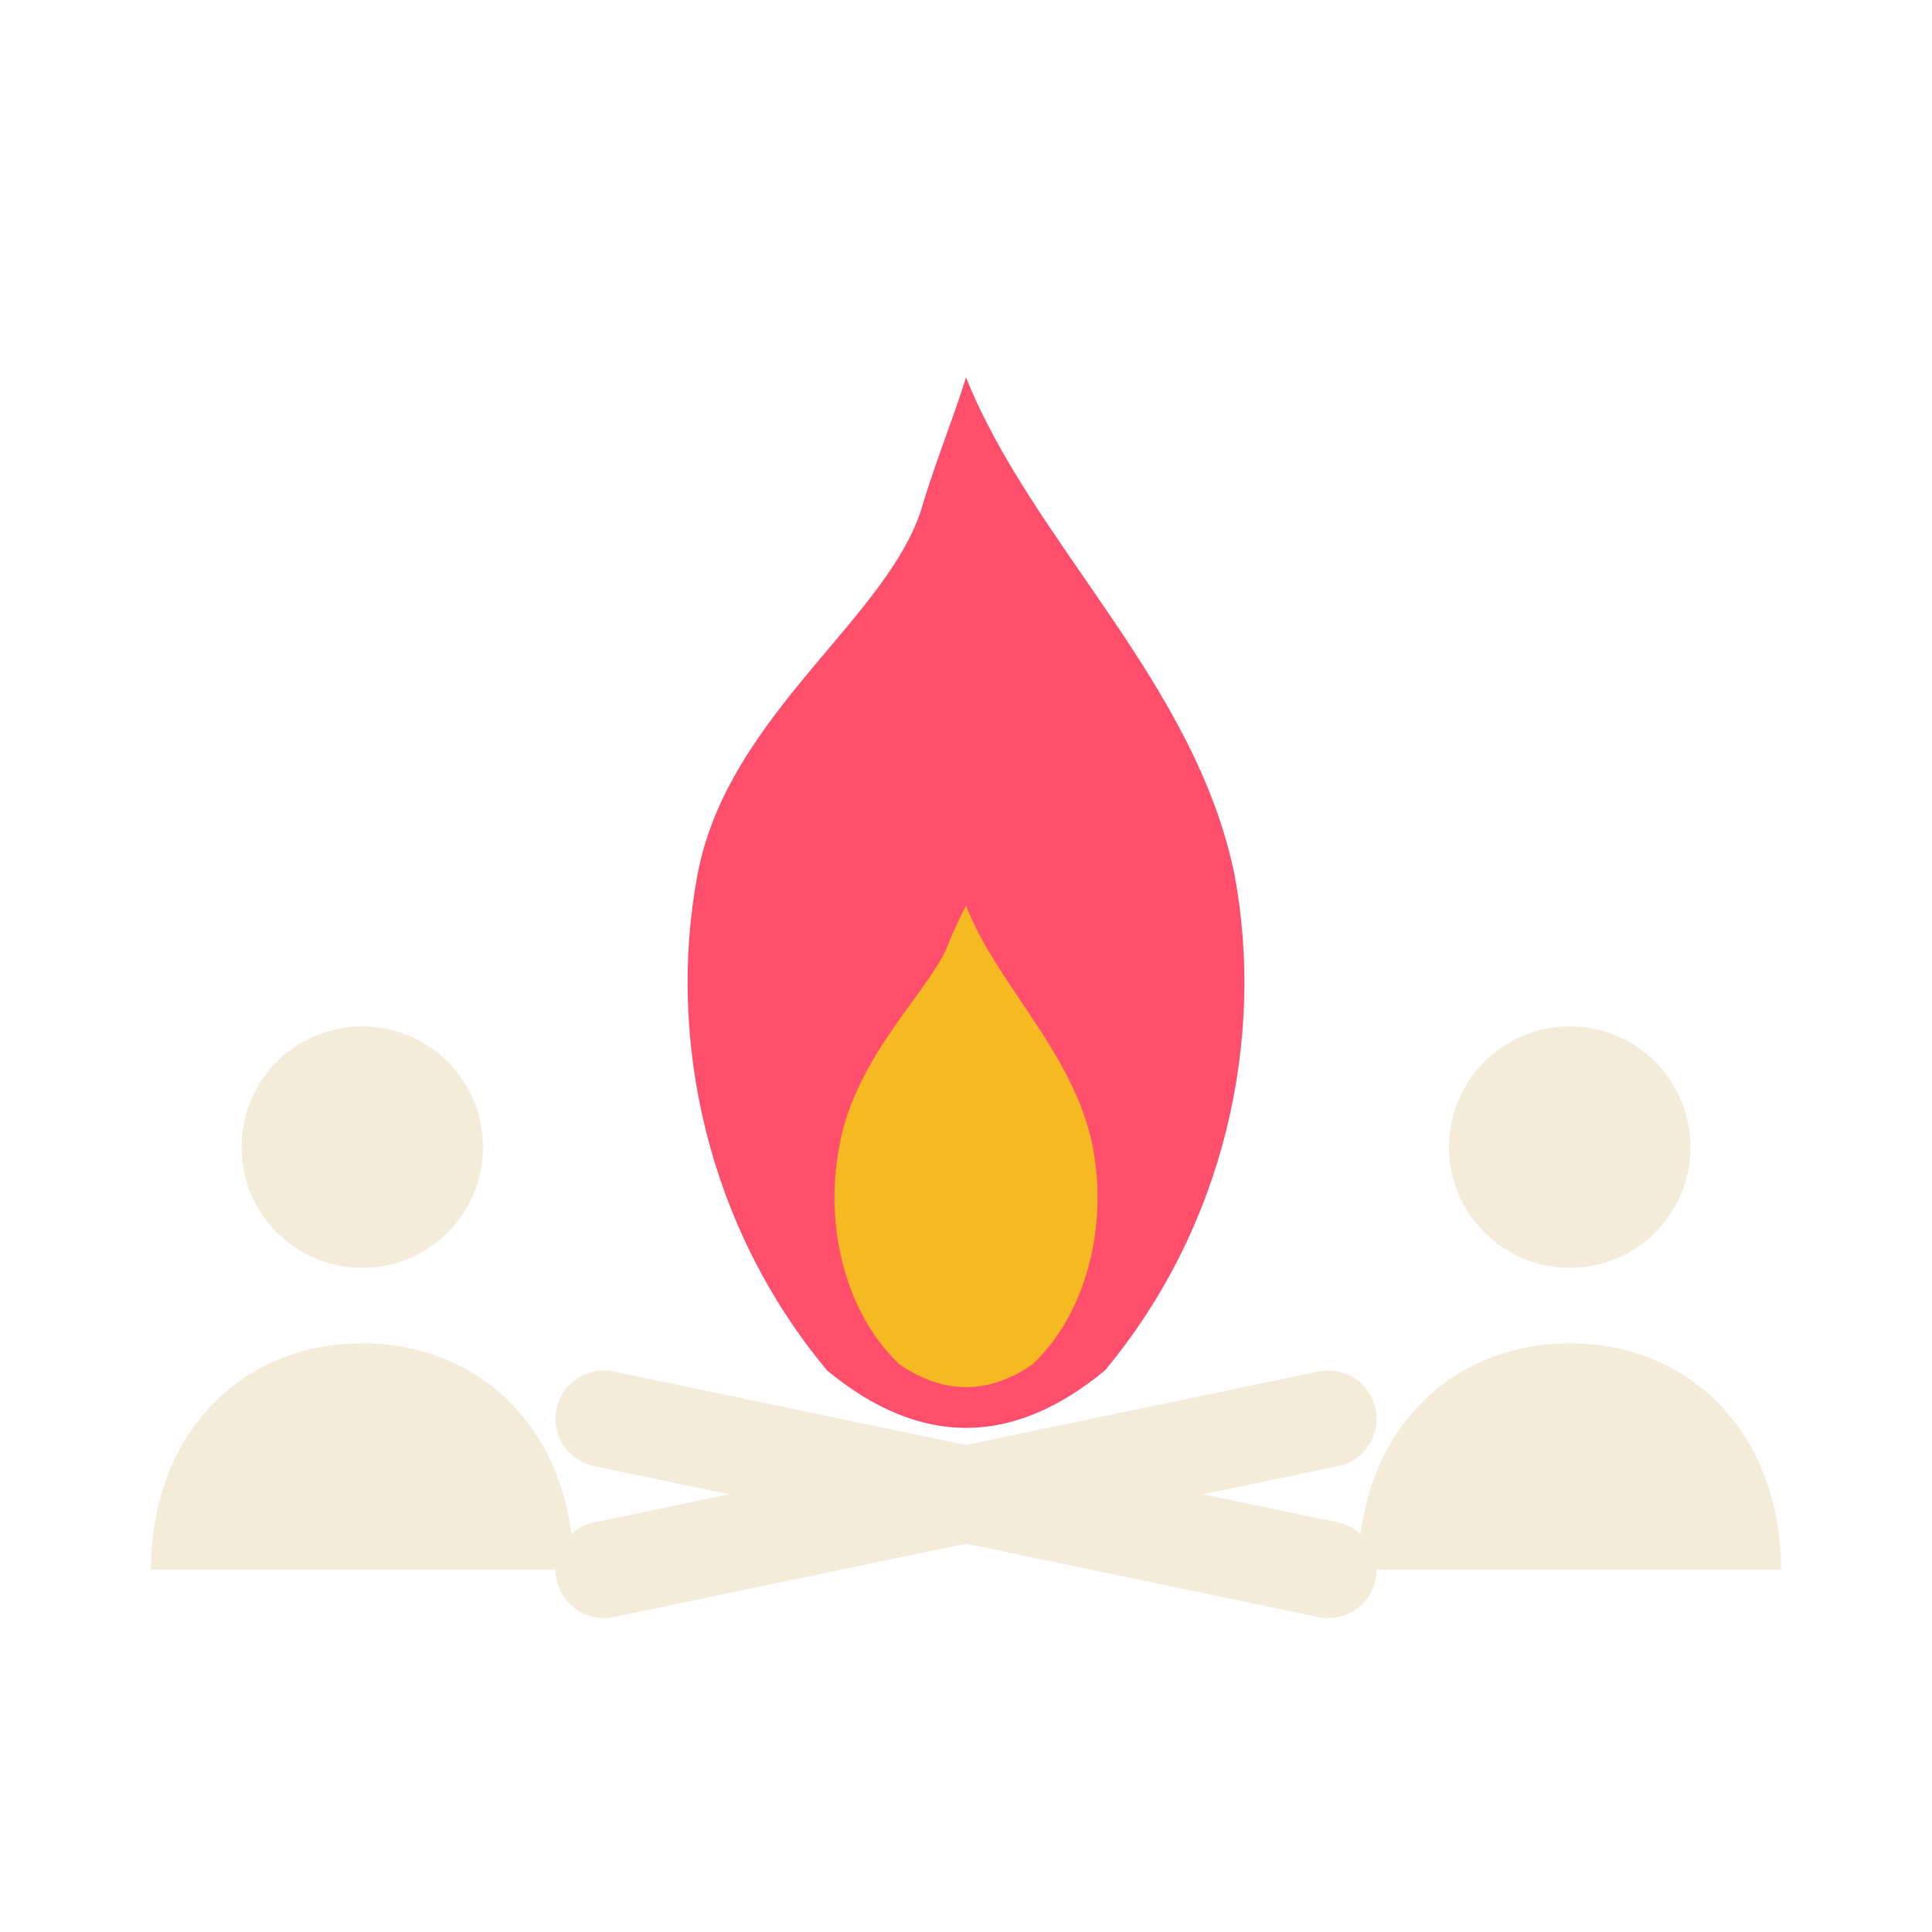
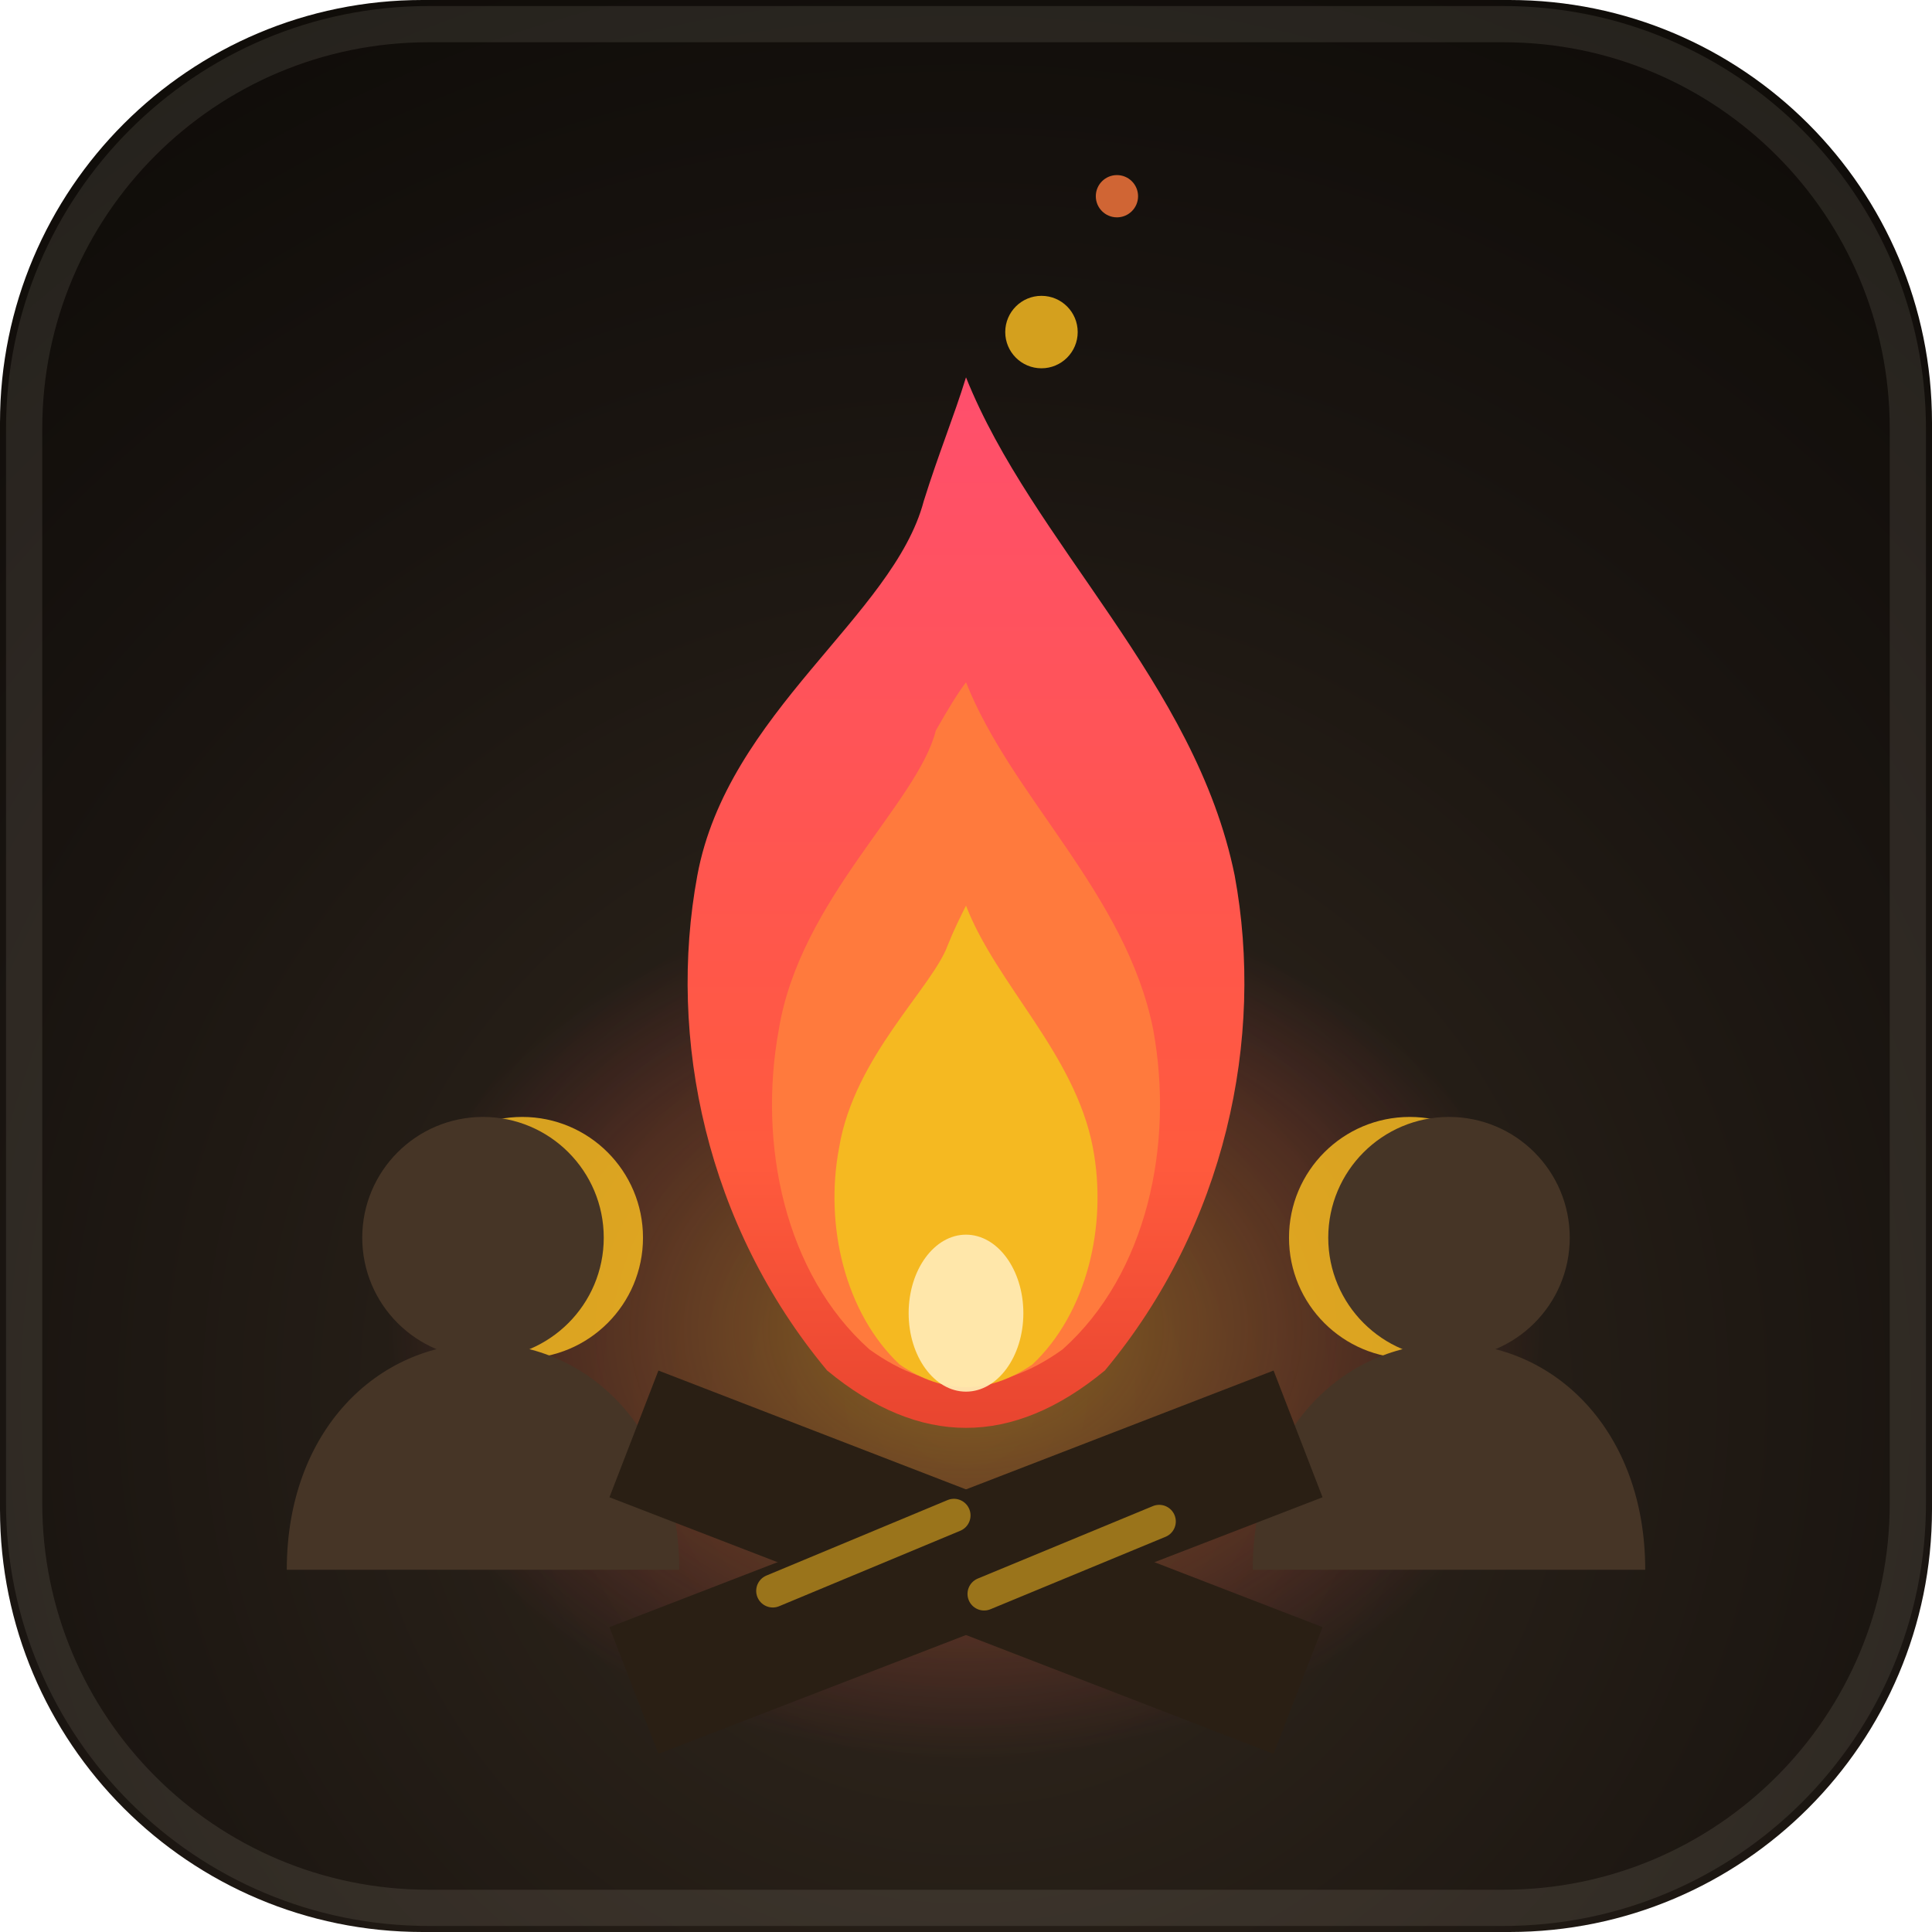
- <svg xmlns="http://www.w3.org/2000/svg" viewBox="0 0 64 64" fill="none" aria-label="Folklore">
-   <path d="M32 12.5 C34.2 18 39.6 22.6 40.9 29 C41.9 34.4 40.6 40.6 36.6 45.4 Q32 49.2 27.4 45.4 C23.4 40.6 22.1 34.4 23.1 29 C24.1 23.6 29.6 20.4 30.6 16.6 C31.1 15 31.6 13.8 32 12.5 Z" fill="#ff4f6d" />
-   <path d="M32 30 C33 32.6 35.6 34.9 36.2 38 C36.7 40.6 36 43.5 34.2 45.2 Q32 46.7 29.8 45.2 C28 43.5 27.3 40.6 27.8 38 C28.3 35 30.9 32.7 31.4 31.3 C31.6 30.8 31.8 30.4 32 30 Z" fill="#f5b921" />
-   <g stroke="#f4ecd8" stroke-width="3.2" stroke-linecap="round">
-     <path d="M20 52 L44 47" />
-     <path d="M20 47 L44 52" />
+ <svg xmlns="http://www.w3.org/2000/svg" viewBox="0 0 64 64" aria-label="Folklore">
+   <defs>
+     <radialGradient id="hgCard" cx=".5" cy=".72" r=".95">
+       <stop offset="0" stop-color="#33291e" />
+       <stop offset=".55" stop-color="#191410" />
+       <stop offset="1" stop-color="#0a0805" />
+     </radialGradient>
+     <radialGradient id="hgGlow" cx=".5" cy=".5" r=".5">
+       <stop offset="0" stop-color="#f5b921" stop-opacity=".45" />
+       <stop offset=".55" stop-color="#ff6b47" stop-opacity=".18" />
+       <stop offset=".8" stop-color="#ff4f6d" stop-opacity="0" />
+     </radialGradient>
+     <linearGradient id="hgFlame" x1="0" y1="0" x2="0" y2="1">
+       <stop offset="0" stop-color="#ff4f6d" />
+       <stop offset=".75" stop-color="#ff5a3d" />
+       <stop offset="1" stop-color="#e8452f" />
+     </linearGradient>
+   </defs>
+   <rect width="64" height="64" rx="14" fill="url(#hgCard)" />
+   <rect x=".8" y=".8" width="62.4" height="62.4" rx="13.4" fill="none" stroke="rgba(244,236,216,.1)" stroke-width="1.2" />
+   <ellipse cx="32" cy="44" rx="24" ry="18" fill="url(#hgGlow)" />
+   <g>
+     <circle cx="17.3" cy="41" r="4" fill="#f5b921" opacity=".85" />
+     <circle cx="16" cy="41" r="4" fill="#463526" />
+     <path d="M9.5 52c0-4.6 3-7.5 6.5-7.5s6.5 2.9 6.5 7.5Z" fill="#463526" />
+     <circle cx="46.7" cy="41" r="4" fill="#f5b921" opacity=".85" />
+     <circle cx="48" cy="41" r="4" fill="#463526" />
+     <path d="M41.5 52c0-4.6 3-7.5 6.5-7.5s6.5 2.9 6.5 7.5Z" fill="#463526" />
  </g>
-   <g fill="#f4ecd8">
-     <circle cx="12" cy="38" r="4" />
-     <path d="M5 52c0-4.5 3-7.5 7-7.5s7 3 7 7.5z" />
-     <circle cx="52" cy="38" r="4" />
-     <path d="M45 52c0-4.5 3-7.5 7-7.5s7 3 7 7.5z" />
+   <g>
+     <path d="M32 12.5 C34.2 18 39.6 22.6 40.9 29 C41.9 34.4 40.6 40.6 36.6 45.4 Q32 49.2 27.4 45.4 C23.4 40.6 22.1 34.4 23.1 29 C24.1 23.6 29.6 20.4 30.6 16.6 C31.1 15 31.6 13.8 32 12.5 Z" fill="url(#hgFlame)" />
+     <path d="M32 22.6 C33.5 26.4 37.3 29.6 38.2 34.1 C38.9 37.9 38 42.2 35.2 44.7 Q32 47 28.8 44.7 C26 42.2 25.1 37.9 25.8 34.1 C26.5 29.8 30.4 26.6 31 24.2 C31.4 23.5 31.7 23 32 22.6 Z" fill="#ff7a3d" />
+     <circle cx="34.5" cy="11" r="1.2" fill="#f5b921" opacity=".85" />
+     <circle cx="37" cy="6.5" r=".7" fill="#ff7a3d" opacity=".8" />
  </g>
+   <g>
+     <path d="M32 30 C33 32.6 35.6 34.9 36.2 38 C36.7 40.6 36 43.5 34.2 45.2 Q32 46.7 29.8 45.2 C28 43.5 27.3 40.6 27.8 38 C28.3 35 30.9 32.7 31.4 31.3 C31.6 30.8 31.8 30.4 32 30 Z" fill="#f5b921" />
+     <ellipse cx="32" cy="43.5" rx="1.9" ry="2.6" fill="#ffe9b0" opacity=".95" />
+   </g>
+   <g stroke="#2a1f14" stroke-width="4.5" stroke-linecap="butt">
+     <path d="M21 56 43 47.5" />
+     <path d="M21 47.5 43 56" />
+   </g>
+   <path d="M25.6 52.7 31.6 50.2" stroke="#f5b921" stroke-width="1.1" stroke-linecap="round" opacity=".55" fill="none" />
+   <path d="M38.4 50.4 32.6 52.8" stroke="#f5b921" stroke-width="1.1" stroke-linecap="round" opacity=".55" fill="none" />
</svg>
